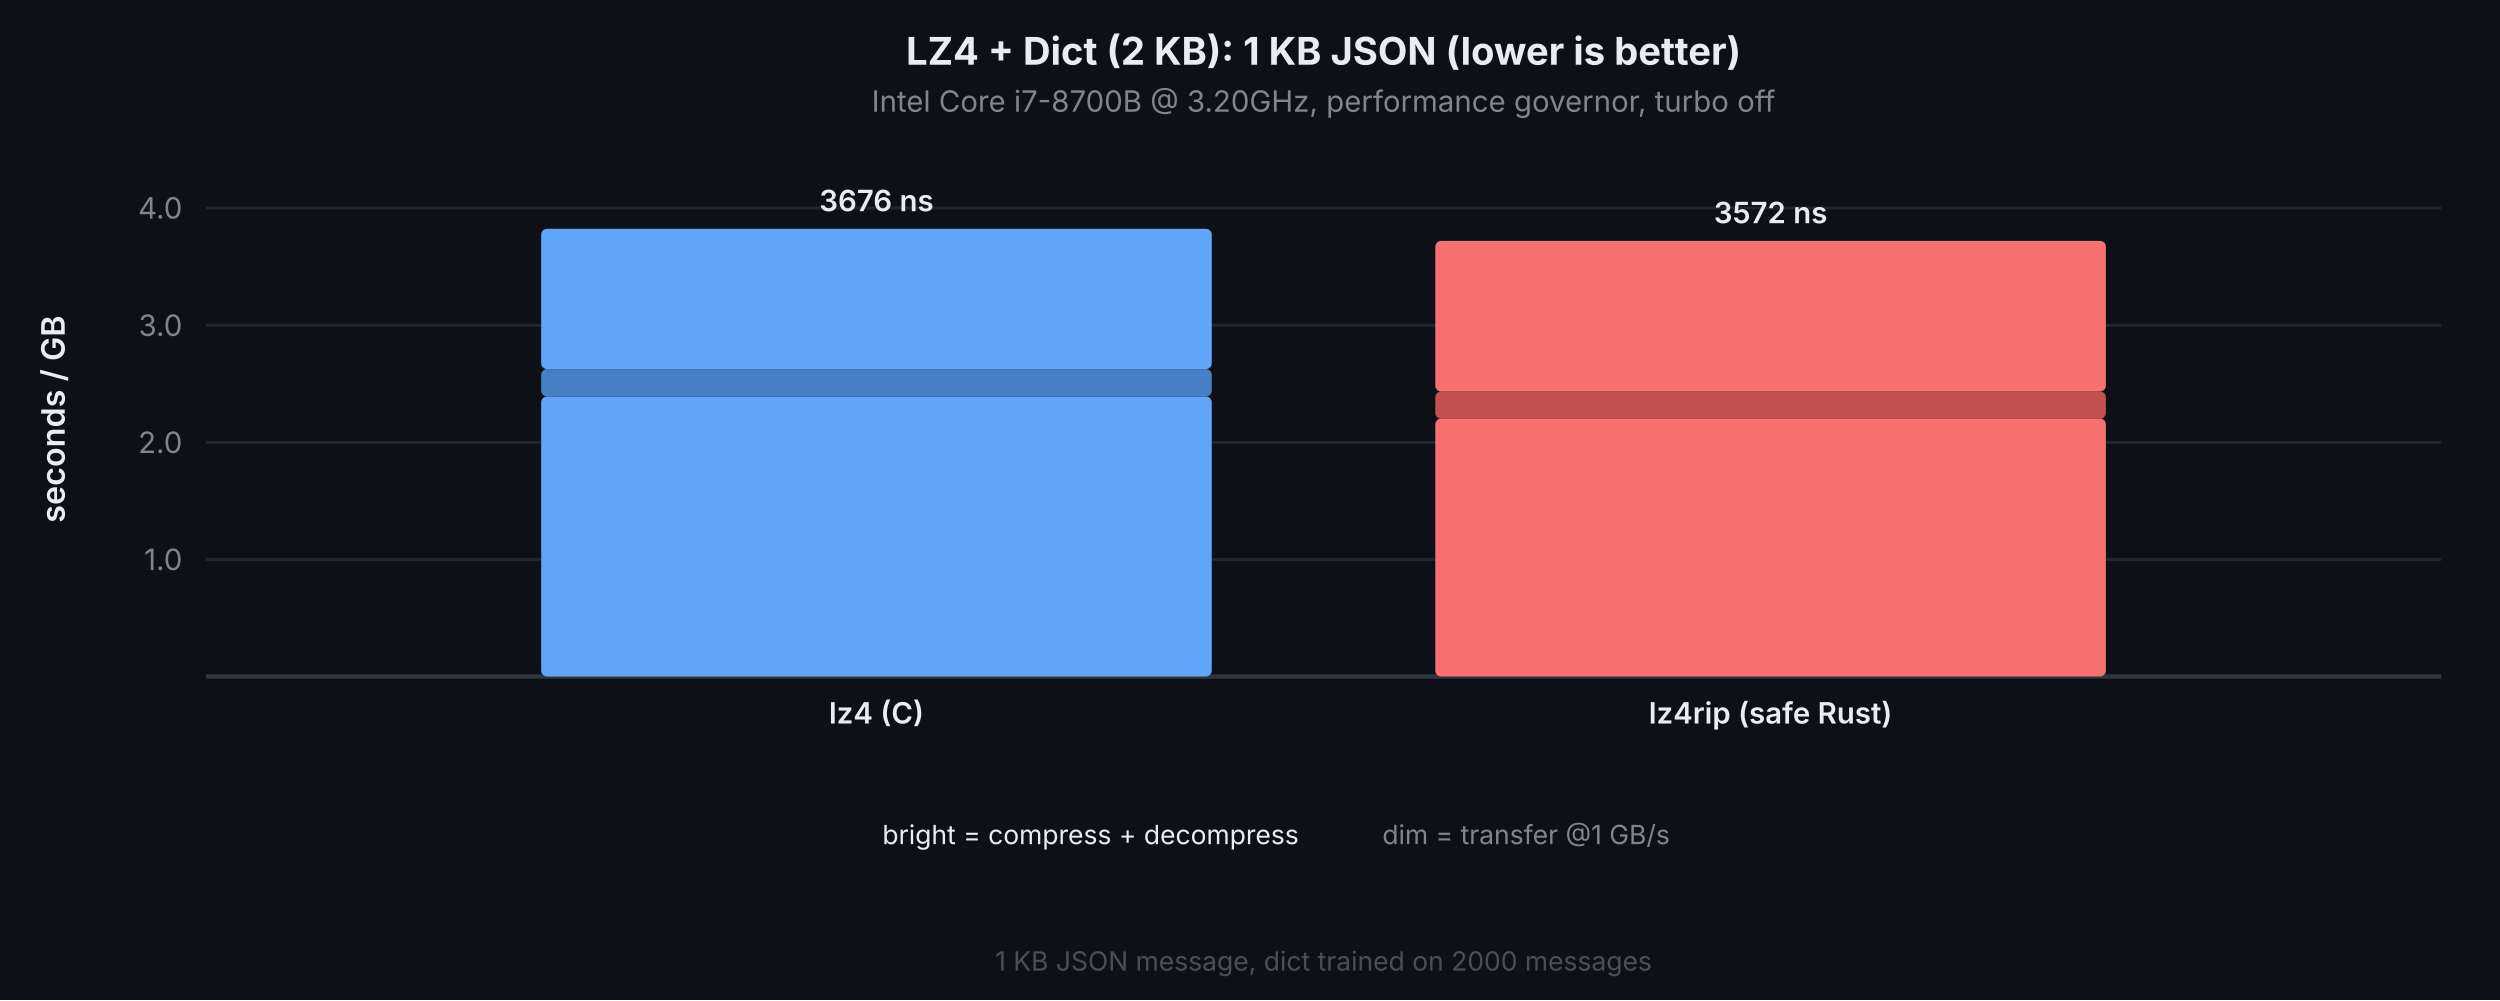
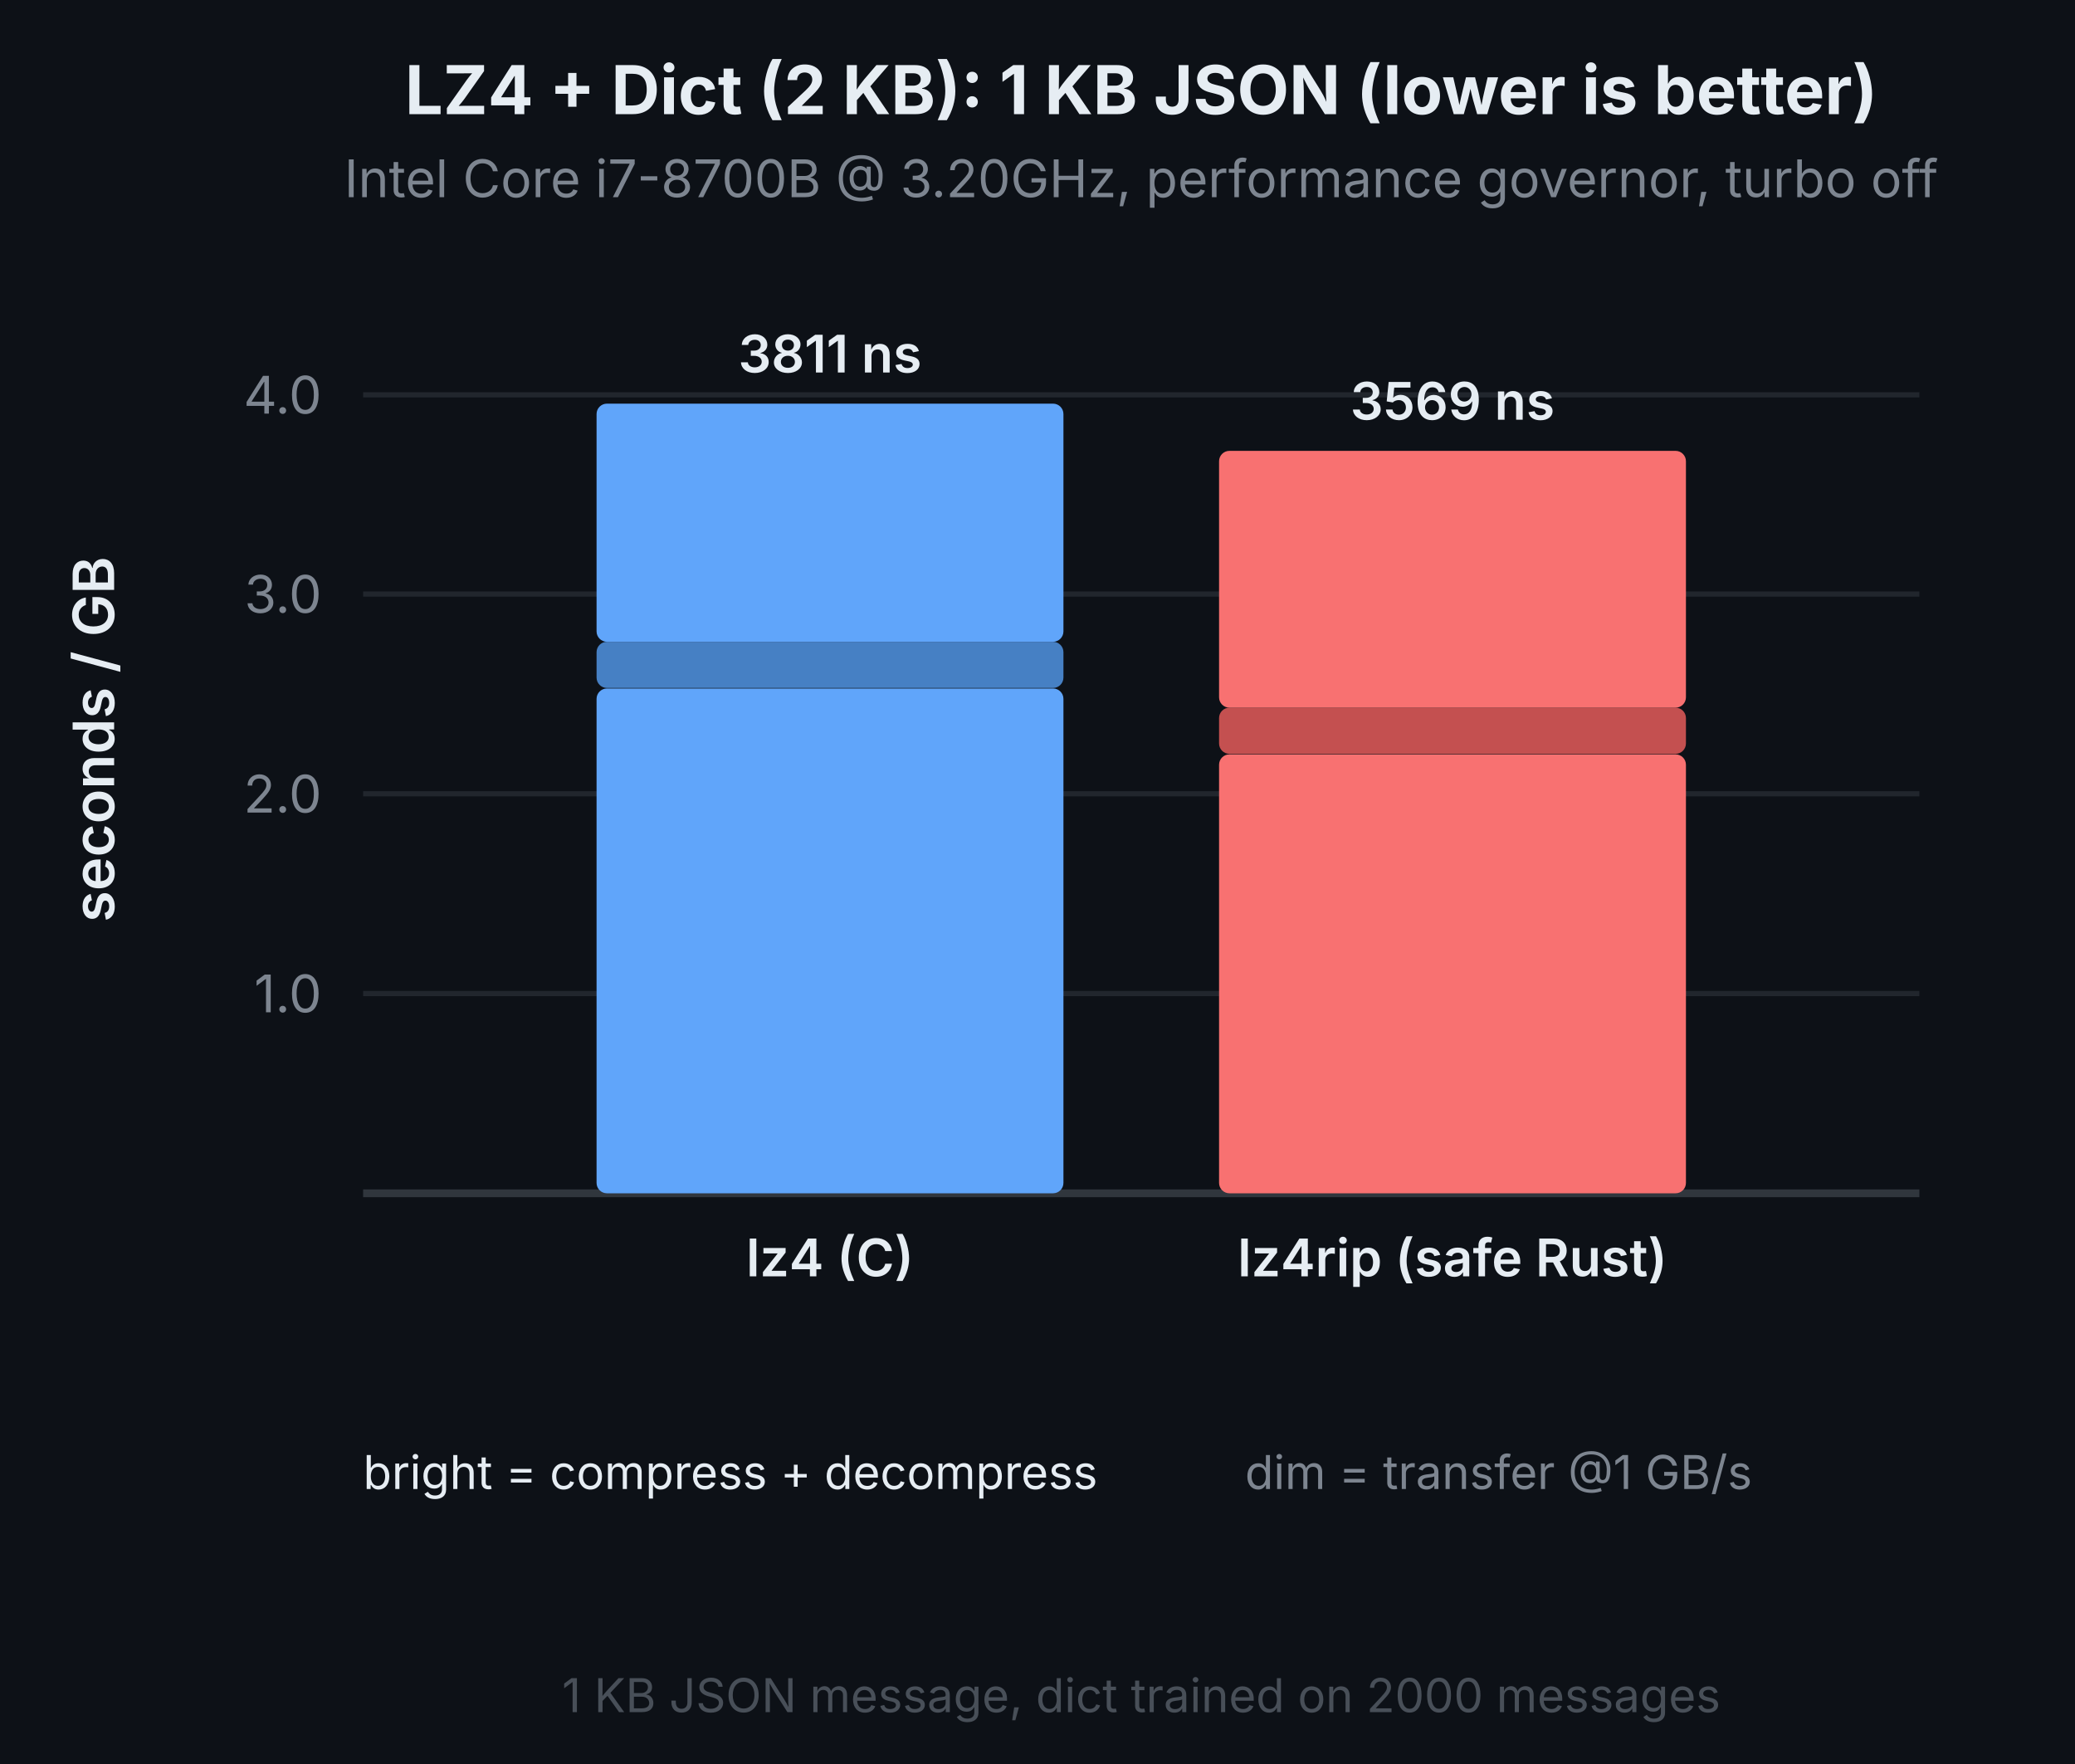
- <svg xmlns="http://www.w3.org/2000/svg" viewBox="0 0 850 340" font-family="system-ui, -apple-system, sans-serif">
-   <rect width="850" height="340" fill="#0d1117" />
-   <text x="450.0" y="22" text-anchor="middle" fill="#e6edf3" font-size="13" font-weight="700">LZ4 + Dict (2 KB): 1 KB JSON (lower is better)</text>
-   <text x="450.0" y="38" text-anchor="middle" fill="#7d8590" font-size="10">Intel Core i7-8700B @ 3.20GHz, performance governor, turbo off</text>
-   <line x1="70" y1="190.2" x2="830" y2="190.2" stroke="#21262d" stroke-width="1" />
-   <text x="62" y="190.2" text-anchor="end" dominant-baseline="middle" fill="#7d8590" font-size="10">1.0</text>
-   <line x1="70" y1="150.4" x2="830" y2="150.4" stroke="#21262d" stroke-width="1" />
-   <text x="62" y="150.4" text-anchor="end" dominant-baseline="middle" fill="#7d8590" font-size="10">2.0</text>
-   <line x1="70" y1="110.6" x2="830" y2="110.6" stroke="#21262d" stroke-width="1" />
-   <text x="62" y="110.6" text-anchor="end" dominant-baseline="middle" fill="#7d8590" font-size="10">3.0</text>
-   <line x1="70" y1="70.7" x2="830" y2="70.7" stroke="#21262d" stroke-width="1" />
-   <text x="62" y="70.7" text-anchor="end" dominant-baseline="middle" fill="#7d8590" font-size="10">4.0</text>
-   <line x1="70" y1="230" x2="830" y2="230" stroke="#30363d" stroke-width="1.5" />
+ <svg xmlns="http://www.w3.org/2000/svg" viewBox="0 0 400 340" font-family="system-ui, -apple-system, sans-serif">
+   <rect width="400" height="340" fill="#0d1117" />
+   <text x="220.0" y="22" text-anchor="middle" fill="#e6edf3" font-size="13" font-weight="700">LZ4 + Dict (2 KB): 1 KB JSON (lower is better)</text>
+   <text x="220.0" y="38" text-anchor="middle" fill="#7d8590" font-size="10">Intel Core i7-8700B @ 3.20GHz, performance governor, turbo off</text>
+   <line x1="70" y1="191.5" x2="370" y2="191.5" stroke="#21262d" stroke-width="1" />
+   <text x="62" y="191.5" text-anchor="end" dominant-baseline="middle" fill="#7d8590" font-size="10">1.0</text>
+   <line x1="70" y1="153.0" x2="370" y2="153.0" stroke="#21262d" stroke-width="1" />
+   <text x="62" y="153.0" text-anchor="end" dominant-baseline="middle" fill="#7d8590" font-size="10">2.0</text>
+   <line x1="70" y1="114.5" x2="370" y2="114.5" stroke="#21262d" stroke-width="1" />
+   <text x="62" y="114.5" text-anchor="end" dominant-baseline="middle" fill="#7d8590" font-size="10">3.0</text>
+   <line x1="70" y1="76.1" x2="370" y2="76.1" stroke="#21262d" stroke-width="1" />
+   <text x="62" y="76.1" text-anchor="end" dominant-baseline="middle" fill="#7d8590" font-size="10">4.0</text>
+   <line x1="70" y1="230" x2="370" y2="230" stroke="#30363d" stroke-width="1.5" />
  <text x="22" y="142.5" text-anchor="middle" fill="#e6edf3" font-size="11" font-weight="600" transform="rotate(-90,22,142.5)">seconds / GB</text>
-   <rect x="184.0" y="134.8" width="228.0" height="95.2" fill="#60a5fa" rx="2" />
-   <rect x="184.0" y="125.5" width="228.0" height="9.3" fill="#4680c4" rx="2" />
-   <rect x="184.0" y="77.8" width="228.0" height="47.7" fill="#60a5fa" rx="2" />
-   <text x="298.0" y="71.8" text-anchor="middle" fill="#e6edf3" font-size="10" font-weight="600">3676 ns</text>
-   <rect x="488.0" y="142.3" width="228.0" height="87.7" fill="#f87171" rx="2" />
-   <rect x="488.0" y="133.1" width="228.0" height="9.3" fill="#c45050" rx="2" />
-   <rect x="488.0" y="81.9" width="228.0" height="51.2" fill="#f87171" rx="2" />
-   <text x="602.0" y="75.9" text-anchor="middle" fill="#e6edf3" font-size="10" font-weight="600">3572 ns</text>
-   <text x="298.0" y="246" text-anchor="middle" fill="#e6edf3" font-size="10" font-weight="600">lz4 (C)</text>
-   <text x="602.0" y="246" text-anchor="middle" fill="#e6edf3" font-size="10" font-weight="600">lz4rip (safe Rust)</text>
-   <text x="300" y="287" fill="#e6edf3" font-size="9">bright = compress + decompress</text>
-   <text x="470" y="287" fill="#7d8590" font-size="9">dim = transfer @1 GB/s</text>
-   <text x="450.0" y="330" text-anchor="middle" fill="#484f58" font-size="9">1 KB JSON message, dict trained on 2000 messages</text>
+   <rect x="115.0" y="132.7" width="90.0" height="97.3" fill="#60a5fa" rx="2" />
+   <rect x="115.0" y="123.7" width="90.0" height="8.9" fill="#4680c4" rx="2" />
+   <rect x="115.0" y="77.8" width="90.0" height="45.9" fill="#60a5fa" rx="2" />
+   <text x="160.0" y="71.8" text-anchor="middle" fill="#e6edf3" font-size="10" font-weight="600">3811 ns</text>
+   <rect x="235.0" y="145.4" width="90.0" height="84.6" fill="#f87171" rx="2" />
+   <rect x="235.0" y="136.4" width="90.0" height="8.9" fill="#c45050" rx="2" />
+   <rect x="235.0" y="86.9" width="90.0" height="49.5" fill="#f87171" rx="2" />
+   <text x="280.0" y="80.9" text-anchor="middle" fill="#e6edf3" font-size="10" font-weight="600">3569 ns</text>
+   <text x="160.0" y="246" text-anchor="middle" fill="#e6edf3" font-size="10" font-weight="600">lz4 (C)</text>
+   <text x="280.0" y="246" text-anchor="middle" fill="#e6edf3" font-size="10" font-weight="600">lz4rip (safe Rust)</text>
+   <text x="70" y="287" fill="#e6edf3" font-size="9">bright = compress + decompress</text>
+   <text x="240" y="287" fill="#7d8590" font-size="9">dim = transfer @1 GB/s</text>
+   <text x="220.0" y="330" text-anchor="middle" fill="#484f58" font-size="9">1 KB JSON message, dict trained on 2000 messages</text>
</svg>
